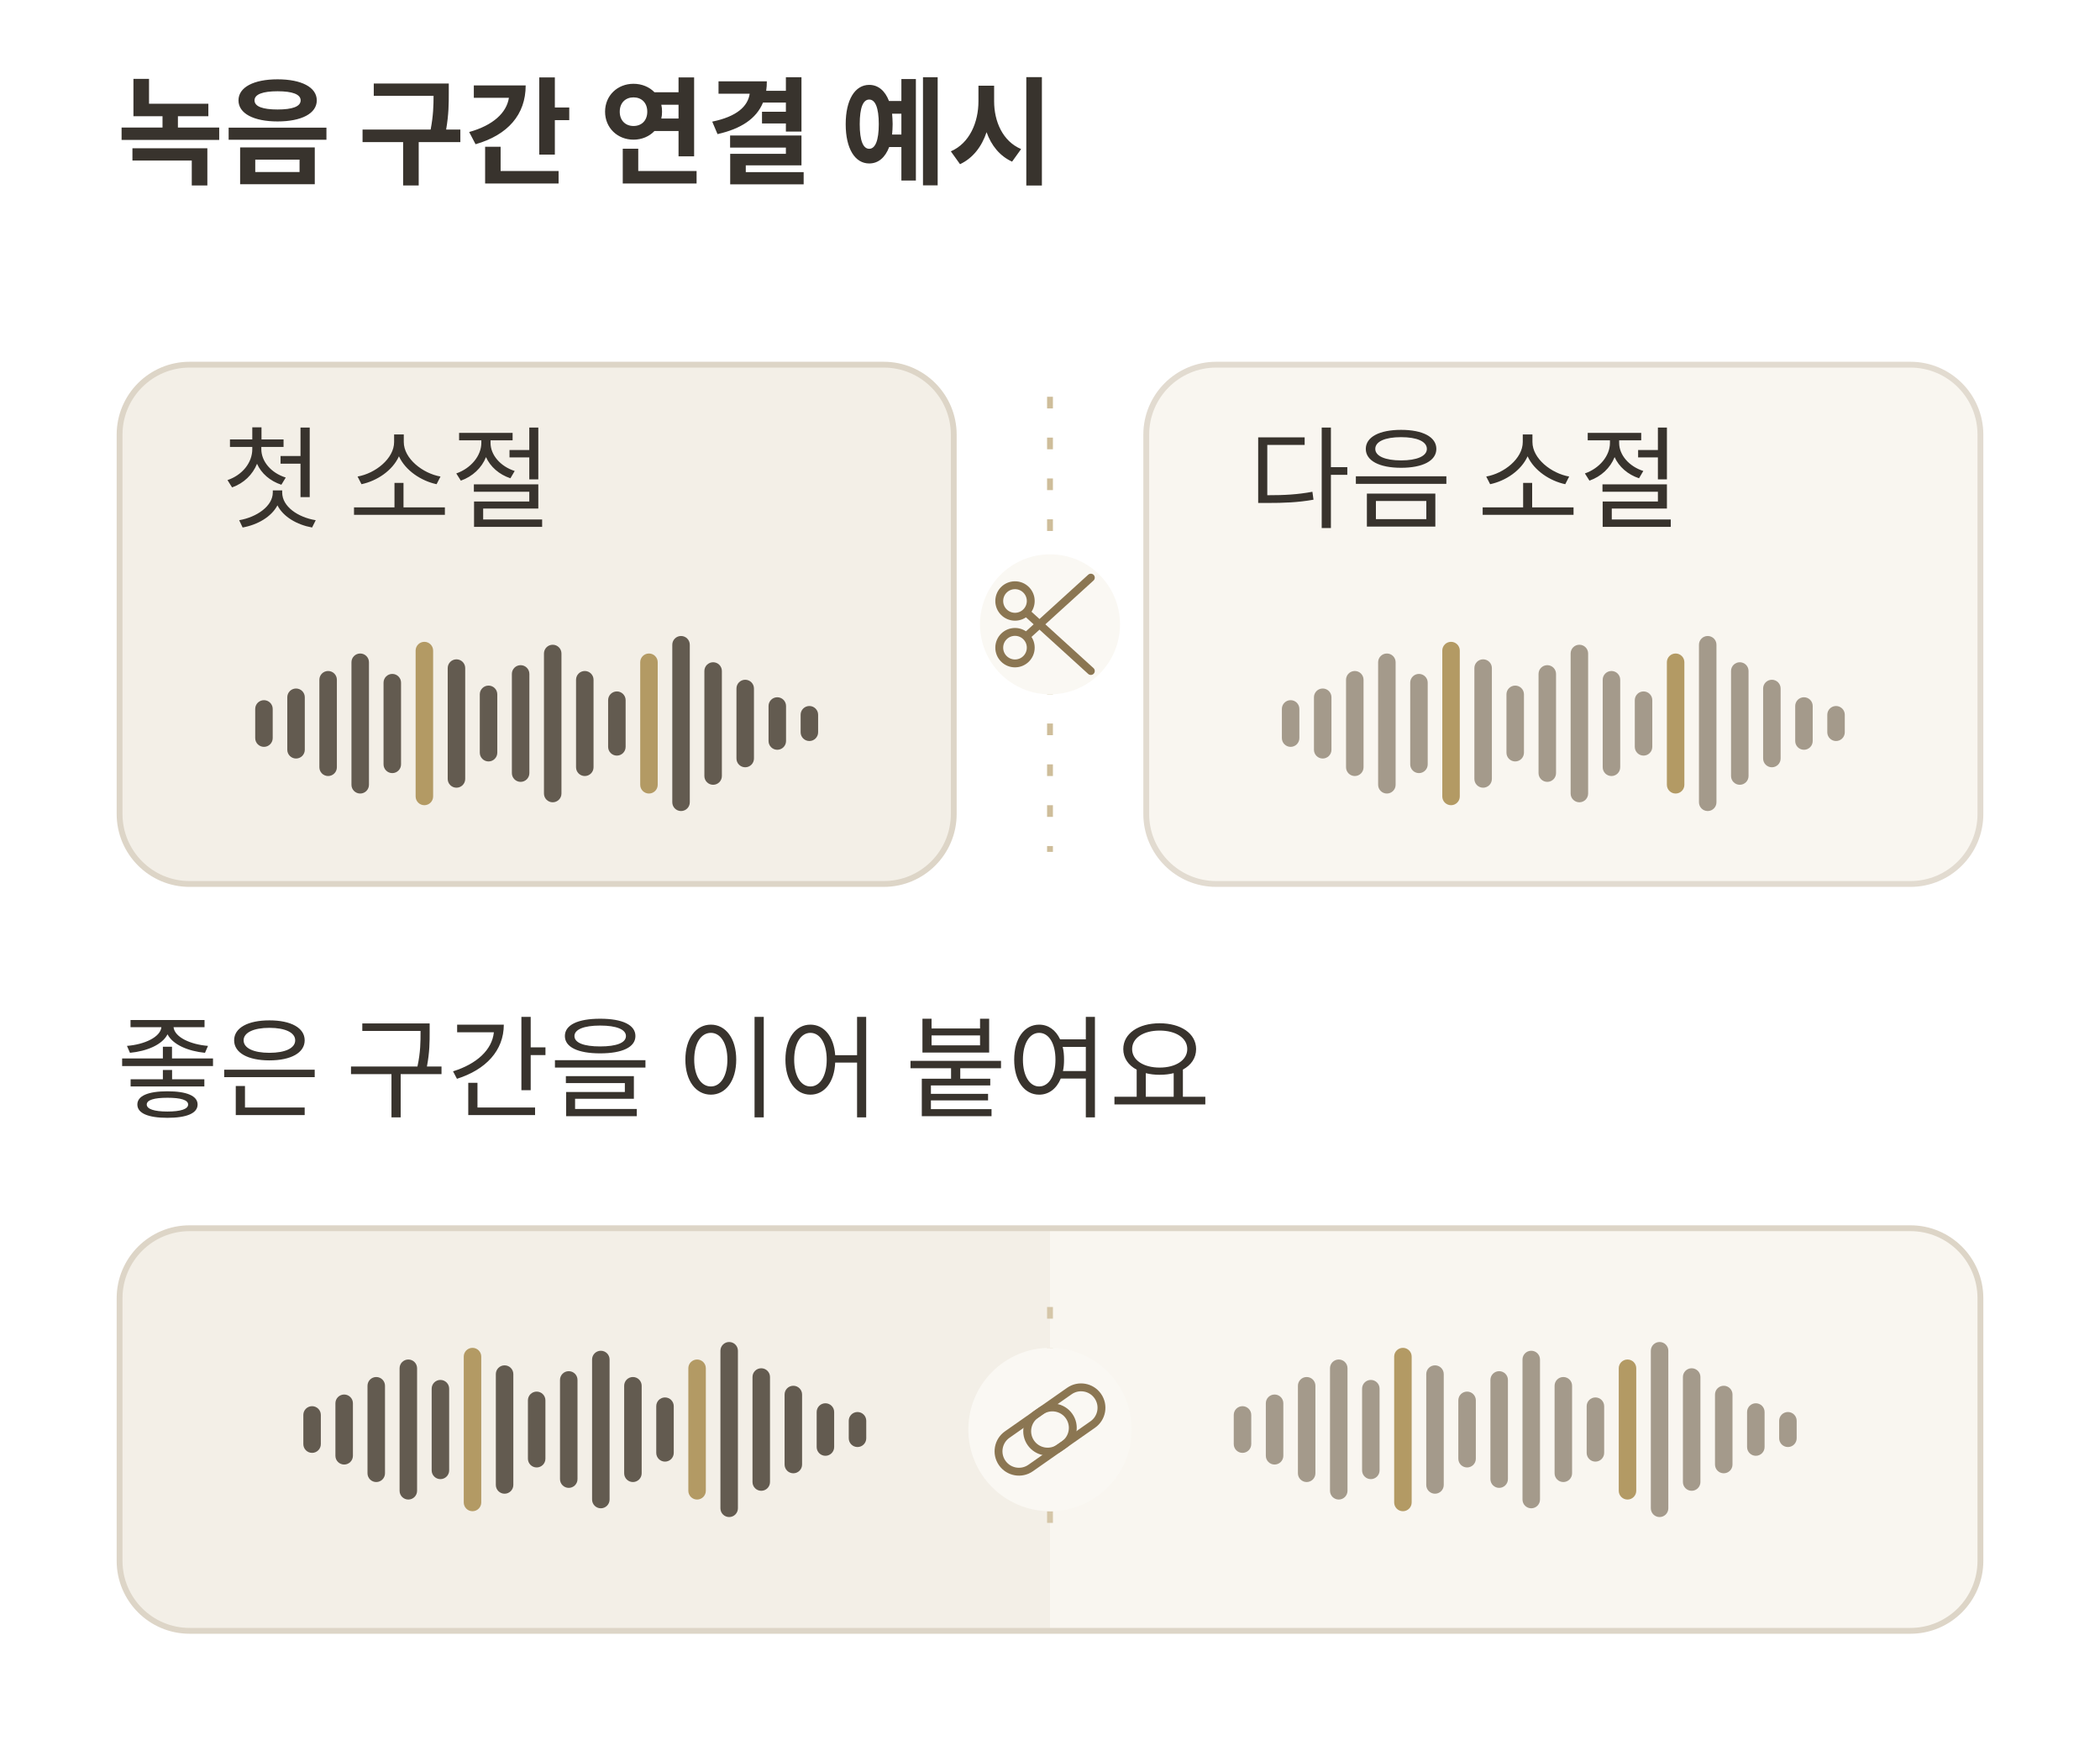
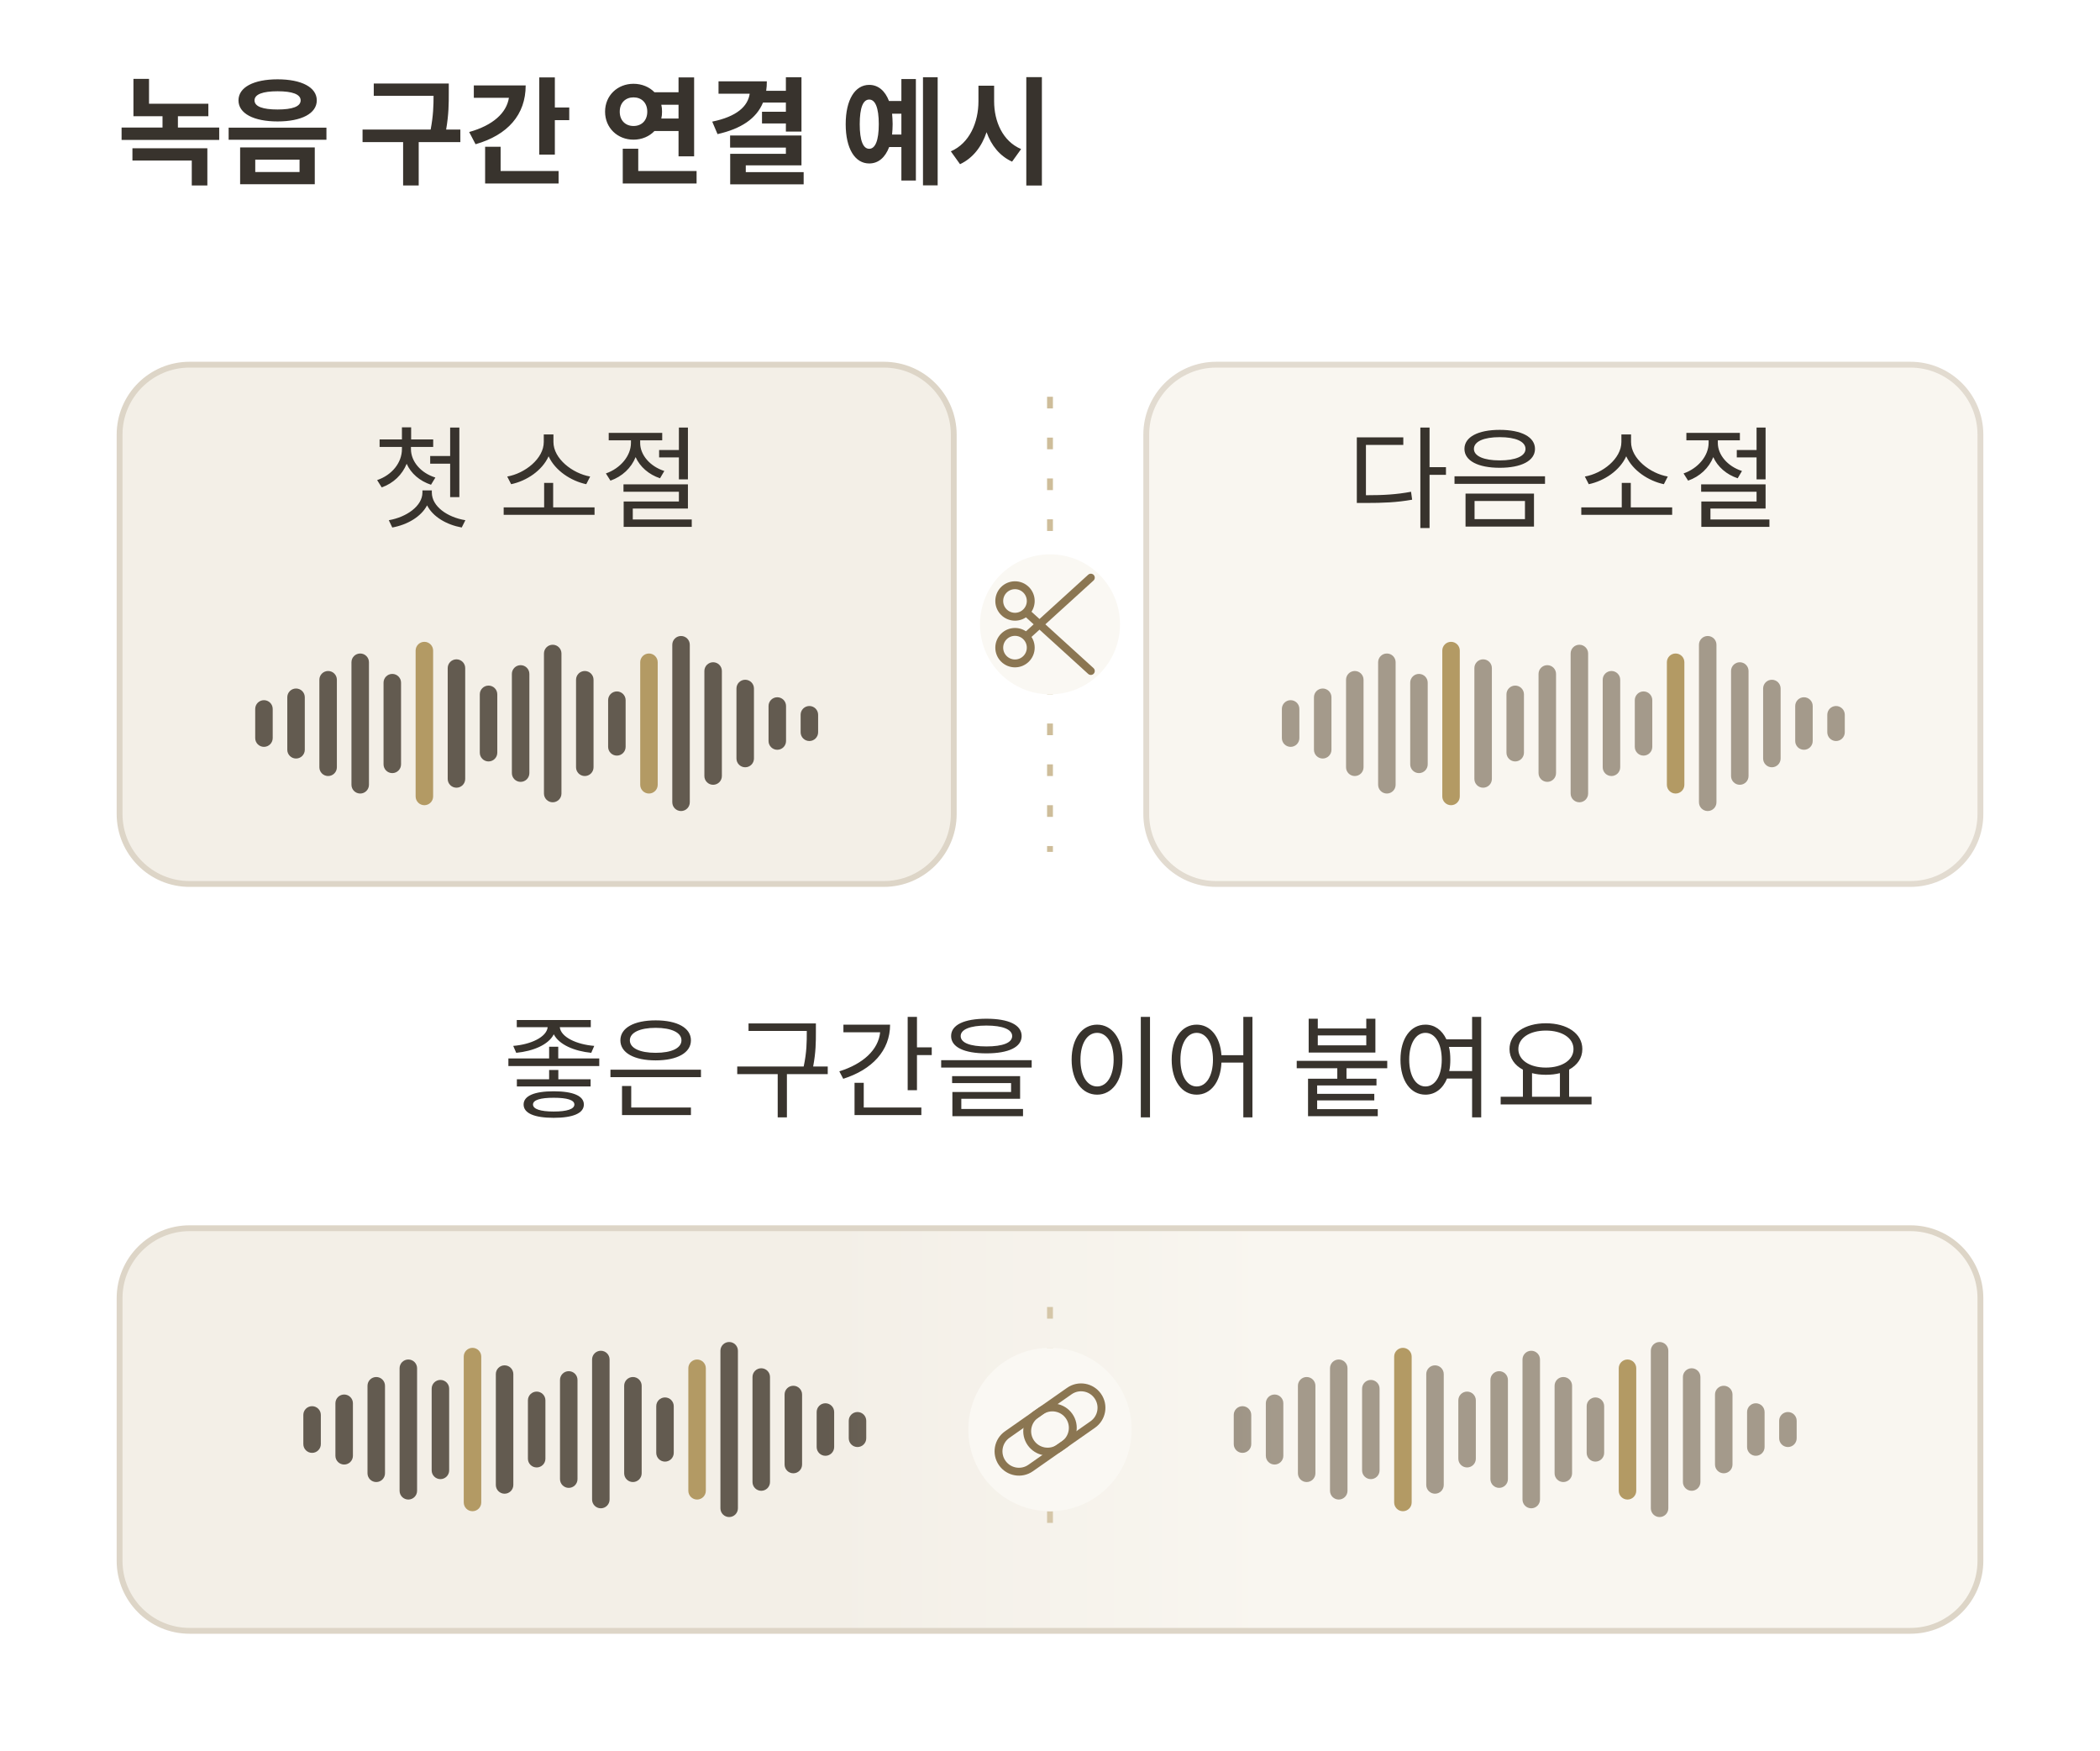
<svg xmlns="http://www.w3.org/2000/svg" viewBox="0 0 360 300" font-family="Pretendard Variable, Pretendard, Arial, sans-serif">
  <text x="20" y="30" font-size="20" font-weight="600" fill="#38332d">녹음 구간 연결 예시</text>
  <rect x="20.5" y="62.5" width="143" height="89" rx="12" fill="#f3efe7" stroke="#ddd5c7" />
  <rect x="196.5" y="62.5" width="143" height="89" rx="12" fill="#f9f6f0" stroke="#e2dbd0" />
-   <text x="38" y="89" font-size="19" font-weight="500" fill="#38332d">첫 소절</text>
-   <text x="214" y="89" font-size="19" font-weight="500" fill="#38332d">다음 소절</text>
+   <text x="92" y="89" text-anchor="middle" font-size="19" font-weight="500" fill="#38332d">첫 소절</text>
+   <text x="268" y="89" text-anchor="middle" font-size="19" font-weight="500" fill="#38332d">다음 소절</text>
  <rect x="43.75" y="120.0" width="3" height="8" rx="1.5" fill="#635b50" />
  <rect x="49.25" y="118.0" width="3" height="12" rx="1.5" fill="#635b50" />
  <rect x="54.75" y="115.0" width="3" height="18" rx="1.5" fill="#635b50" />
  <rect x="60.25" y="112.0" width="3" height="24" rx="1.5" fill="#635b50" />
  <rect x="65.75" y="115.5" width="3" height="17" rx="1.5" fill="#635b50" />
  <rect x="71.25" y="110.0" width="3" height="28" rx="1.5" fill="#b39a64" />
  <rect x="76.75" y="113.0" width="3" height="22" rx="1.5" fill="#635b50" />
  <rect x="82.25" y="117.5" width="3" height="13" rx="1.5" fill="#635b50" />
  <rect x="87.75" y="114.0" width="3" height="20" rx="1.5" fill="#635b50" />
  <rect x="93.25" y="110.5" width="3" height="27" rx="1.5" fill="#635b50" />
  <rect x="98.75" y="115.0" width="3" height="18" rx="1.5" fill="#635b50" />
  <rect x="104.25" y="118.5" width="3" height="11" rx="1.5" fill="#635b50" />
  <rect x="109.75" y="112.0" width="3" height="24" rx="1.5" fill="#b39a64" />
  <rect x="115.25" y="109.0" width="3" height="30" rx="1.5" fill="#635b50" />
  <rect x="120.75" y="113.5" width="3" height="21" rx="1.5" fill="#635b50" />
  <rect x="126.25" y="116.5" width="3" height="15" rx="1.5" fill="#635b50" />
  <rect x="131.75" y="119.5" width="3" height="9" rx="1.5" fill="#635b50" />
  <rect x="137.25" y="121.0" width="3" height="6" rx="1.5" fill="#635b50" />
  <rect x="219.75" y="120.0" width="3" height="8" rx="1.5" fill="#a49a8b" />
  <rect x="225.25" y="118.0" width="3" height="12" rx="1.5" fill="#a49a8b" />
  <rect x="230.75" y="115.0" width="3" height="18" rx="1.5" fill="#a49a8b" />
  <rect x="236.25" y="112.0" width="3" height="24" rx="1.5" fill="#a49a8b" />
  <rect x="241.75" y="115.5" width="3" height="17" rx="1.5" fill="#a49a8b" />
  <rect x="247.25" y="110.0" width="3" height="28" rx="1.5" fill="#b39a64" />
  <rect x="252.75" y="113.0" width="3" height="22" rx="1.5" fill="#a49a8b" />
  <rect x="258.25" y="117.5" width="3" height="13" rx="1.5" fill="#a49a8b" />
  <rect x="263.75" y="114.0" width="3" height="20" rx="1.5" fill="#a49a8b" />
  <rect x="269.25" y="110.5" width="3" height="27" rx="1.5" fill="#a49a8b" />
  <rect x="274.75" y="115.0" width="3" height="18" rx="1.5" fill="#a49a8b" />
  <rect x="280.25" y="118.5" width="3" height="11" rx="1.5" fill="#a49a8b" />
  <rect x="285.75" y="112.0" width="3" height="24" rx="1.5" fill="#b39a64" />
  <rect x="291.25" y="109.0" width="3" height="30" rx="1.5" fill="#a49a8b" />
  <rect x="296.75" y="113.5" width="3" height="21" rx="1.5" fill="#a49a8b" />
  <rect x="302.25" y="116.5" width="3" height="15" rx="1.5" fill="#a49a8b" />
  <rect x="307.75" y="119.5" width="3" height="9" rx="1.5" fill="#a49a8b" />
  <rect x="313.25" y="121.0" width="3" height="6" rx="1.5" fill="#a49a8b" />
  <path d="M180 68v78" stroke="#b39a64" stroke-width="1" stroke-dasharray="2 5" opacity=".65" />
  <circle cx="180" cy="107" r="12" fill="#faf8f3" />
  <g fill="none" stroke="#8b7652" stroke-width="1.35" stroke-linecap="round" stroke-linejoin="round">
    <circle cx="174" cy="103" r="2.7" />
    <circle cx="174" cy="111" r="2.7" />
    <path d="m176 105 11 10m-11-6 11-10" />
  </g>
-   <text x="20" y="190" font-size="19" font-weight="500" fill="#38332d">좋은 구간을 이어 붙여요</text>
+   <text x="180" y="190" text-anchor="middle" font-size="19" font-weight="500" fill="#38332d">좋은 구간을 이어 붙여요</text>
  <defs>
+     <linearGradient id="joined-tone" x1="20.5" x2="339.5" gradientUnits="userSpaceOnUse">
+       <stop offset="0" stop-color="#f3efe7" />
+       <stop offset=".38" stop-color="#f3efe7" />
+       <stop offset=".62" stop-color="#f9f6f0" />
+       <stop offset="1" stop-color="#f9f6f0" />
+     </linearGradient>
+     <linearGradient id="joined-wave" x1="52" x2="308" gradientUnits="userSpaceOnUse">
+       <stop offset="0" stop-color="#635b50" />
+       <stop offset=".35" stop-color="#635b50" />
+       <stop offset=".65" stop-color="#a49a8b" />
+       <stop offset="1" stop-color="#a49a8b" />
+     </linearGradient>
    <clipPath id="joined">
      <rect x="20.5" y="210.5" width="319" height="69" rx="12" />
    </clipPath>
  </defs>
  <g clip-path="url(#joined)">
-     <rect x="20.5" y="210.5" width="159.5" height="69" fill="#f3efe7" />
-     <rect x="180" y="210.5" width="159.5" height="69" fill="#f9f6f0" />
+     <rect x="20.5" y="210.5" width="319" height="69" fill="url(#joined-tone)" />
  </g>
  <rect x="20.5" y="210.5" width="319" height="69" rx="12" fill="none" stroke="#ddd5c7" />
-   <rect x="52.0" y="241.0" width="3" height="8" rx="1.5" fill="#635b50" />
-   <rect x="57.5" y="239.0" width="3" height="12" rx="1.5" fill="#635b50" />
-   <rect x="63.0" y="236.0" width="3" height="18" rx="1.5" fill="#635b50" />
-   <rect x="68.5" y="233.0" width="3" height="24" rx="1.5" fill="#635b50" />
-   <rect x="74.0" y="236.5" width="3" height="17" rx="1.5" fill="#635b50" />
+   <rect x="52.0" y="241.0" width="3" height="8" rx="1.5" fill="url(#joined-wave)" />
+   <rect x="57.5" y="239.0" width="3" height="12" rx="1.5" fill="url(#joined-wave)" />
+   <rect x="63.0" y="236.0" width="3" height="18" rx="1.5" fill="url(#joined-wave)" />
+   <rect x="68.5" y="233.0" width="3" height="24" rx="1.5" fill="url(#joined-wave)" />
+   <rect x="74.0" y="236.5" width="3" height="17" rx="1.5" fill="url(#joined-wave)" />
  <rect x="79.5" y="231.0" width="3" height="28" rx="1.5" fill="#b39a64" />
-   <rect x="85.0" y="234.0" width="3" height="22" rx="1.5" fill="#635b50" />
-   <rect x="90.5" y="238.5" width="3" height="13" rx="1.5" fill="#635b50" />
-   <rect x="96.0" y="235.0" width="3" height="20" rx="1.5" fill="#635b50" />
-   <rect x="101.5" y="231.5" width="3" height="27" rx="1.5" fill="#635b50" />
-   <rect x="107.0" y="236.0" width="3" height="18" rx="1.5" fill="#635b50" />
-   <rect x="112.5" y="239.5" width="3" height="11" rx="1.5" fill="#635b50" />
+   <rect x="85.0" y="234.0" width="3" height="22" rx="1.5" fill="url(#joined-wave)" />
+   <rect x="90.5" y="238.5" width="3" height="13" rx="1.5" fill="url(#joined-wave)" />
+   <rect x="96.0" y="235.0" width="3" height="20" rx="1.5" fill="url(#joined-wave)" />
+   <rect x="101.5" y="231.5" width="3" height="27" rx="1.5" fill="url(#joined-wave)" />
+   <rect x="107.0" y="236.0" width="3" height="18" rx="1.5" fill="url(#joined-wave)" />
+   <rect x="112.5" y="239.5" width="3" height="11" rx="1.5" fill="url(#joined-wave)" />
  <rect x="118.0" y="233.0" width="3" height="24" rx="1.5" fill="#b39a64" />
-   <rect x="123.5" y="230.0" width="3" height="30" rx="1.5" fill="#635b50" />
-   <rect x="129.0" y="234.5" width="3" height="21" rx="1.5" fill="#635b50" />
-   <rect x="134.5" y="237.5" width="3" height="15" rx="1.5" fill="#635b50" />
-   <rect x="140.0" y="240.5" width="3" height="9" rx="1.5" fill="#635b50" />
-   <rect x="145.5" y="242.0" width="3" height="6" rx="1.5" fill="#635b50" />
-   <rect x="211.5" y="241.0" width="3" height="8" rx="1.5" fill="#a49a8b" />
-   <rect x="217.0" y="239.0" width="3" height="12" rx="1.5" fill="#a49a8b" />
-   <rect x="222.5" y="236.0" width="3" height="18" rx="1.5" fill="#a49a8b" />
-   <rect x="228.0" y="233.0" width="3" height="24" rx="1.5" fill="#a49a8b" />
-   <rect x="233.5" y="236.5" width="3" height="17" rx="1.5" fill="#a49a8b" />
+   <rect x="123.5" y="230.0" width="3" height="30" rx="1.5" fill="url(#joined-wave)" />
+   <rect x="129.0" y="234.5" width="3" height="21" rx="1.5" fill="url(#joined-wave)" />
+   <rect x="134.5" y="237.5" width="3" height="15" rx="1.5" fill="url(#joined-wave)" />
+   <rect x="140.0" y="240.5" width="3" height="9" rx="1.5" fill="url(#joined-wave)" />
+   <rect x="145.5" y="242.0" width="3" height="6" rx="1.5" fill="url(#joined-wave)" />
+   <rect x="211.5" y="241.0" width="3" height="8" rx="1.5" fill="url(#joined-wave)" />
+   <rect x="217.0" y="239.0" width="3" height="12" rx="1.5" fill="url(#joined-wave)" />
+   <rect x="222.5" y="236.0" width="3" height="18" rx="1.5" fill="url(#joined-wave)" />
+   <rect x="228.0" y="233.0" width="3" height="24" rx="1.5" fill="url(#joined-wave)" />
+   <rect x="233.5" y="236.5" width="3" height="17" rx="1.5" fill="url(#joined-wave)" />
  <rect x="239.0" y="231.0" width="3" height="28" rx="1.5" fill="#b39a64" />
-   <rect x="244.5" y="234.0" width="3" height="22" rx="1.5" fill="#a49a8b" />
-   <rect x="250.0" y="238.5" width="3" height="13" rx="1.5" fill="#a49a8b" />
-   <rect x="255.5" y="235.0" width="3" height="20" rx="1.5" fill="#a49a8b" />
-   <rect x="261.0" y="231.5" width="3" height="27" rx="1.5" fill="#a49a8b" />
-   <rect x="266.5" y="236.0" width="3" height="18" rx="1.5" fill="#a49a8b" />
-   <rect x="272.0" y="239.5" width="3" height="11" rx="1.5" fill="#a49a8b" />
+   <rect x="244.5" y="234.0" width="3" height="22" rx="1.5" fill="url(#joined-wave)" />
+   <rect x="250.0" y="238.5" width="3" height="13" rx="1.5" fill="url(#joined-wave)" />
+   <rect x="255.5" y="235.0" width="3" height="20" rx="1.5" fill="url(#joined-wave)" />
+   <rect x="261.0" y="231.5" width="3" height="27" rx="1.5" fill="url(#joined-wave)" />
+   <rect x="266.5" y="236.0" width="3" height="18" rx="1.5" fill="url(#joined-wave)" />
+   <rect x="272.0" y="239.5" width="3" height="11" rx="1.5" fill="url(#joined-wave)" />
  <rect x="277.5" y="233.0" width="3" height="24" rx="1.5" fill="#b39a64" />
-   <rect x="283.0" y="230.0" width="3" height="30" rx="1.5" fill="#a49a8b" />
-   <rect x="288.5" y="234.5" width="3" height="21" rx="1.5" fill="#a49a8b" />
-   <rect x="294.0" y="237.5" width="3" height="15" rx="1.5" fill="#a49a8b" />
-   <rect x="299.5" y="240.5" width="3" height="9" rx="1.5" fill="#a49a8b" />
-   <rect x="305.0" y="242.0" width="3" height="6" rx="1.5" fill="#a49a8b" />
+   <rect x="283.0" y="230.0" width="3" height="30" rx="1.5" fill="url(#joined-wave)" />
+   <rect x="288.5" y="234.5" width="3" height="21" rx="1.5" fill="url(#joined-wave)" />
+   <rect x="294.0" y="237.5" width="3" height="15" rx="1.5" fill="url(#joined-wave)" />
+   <rect x="299.5" y="240.5" width="3" height="9" rx="1.5" fill="url(#joined-wave)" />
+   <rect x="305.0" y="242.0" width="3" height="6" rx="1.5" fill="url(#joined-wave)" />
  <path d="M180 224v42" stroke="#d5c6a8" stroke-width="1" stroke-dasharray="2 5" />
  <circle cx="180" cy="245" r="14" fill="#faf8f3" />
  <g transform="translate(180 245) rotate(-35)" fill="none" stroke="#8b7652" stroke-width="1.35">
    <rect x="-10" y="-3.5" width="14" height="7" rx="3.5" />
    <rect x="-4" y="-3.5" width="14" height="7" rx="3.5" />
  </g>
</svg>
